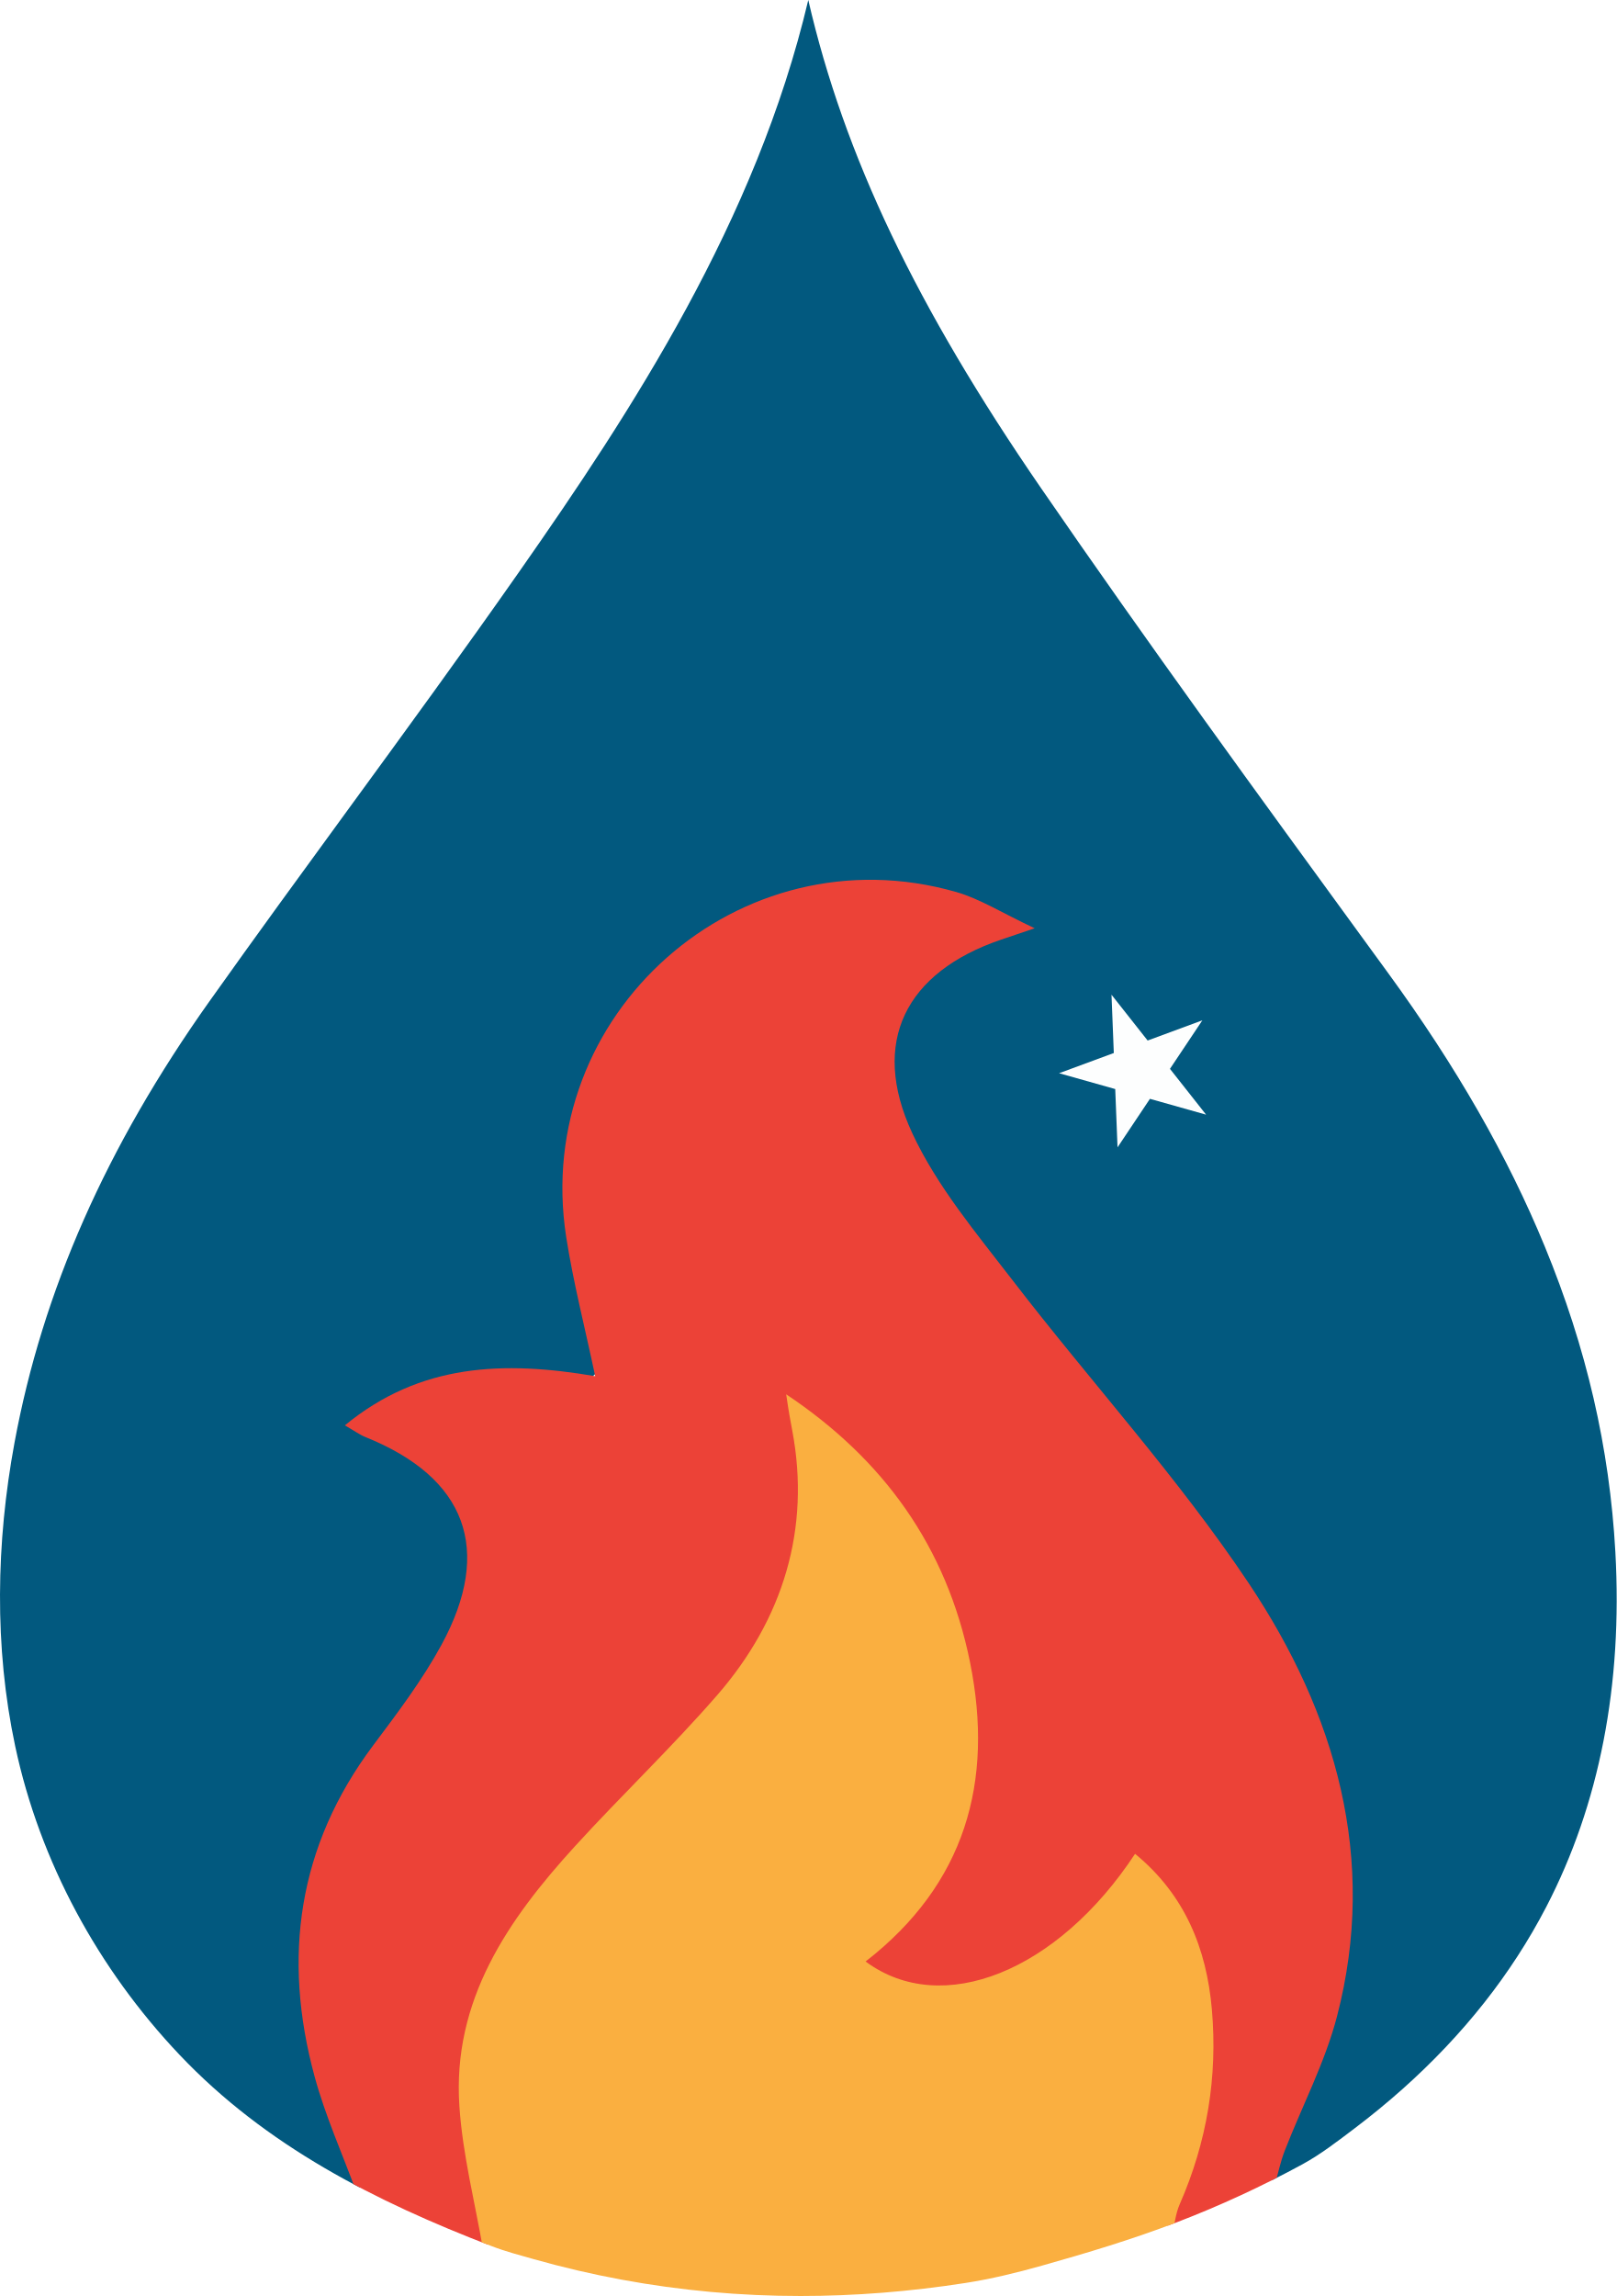
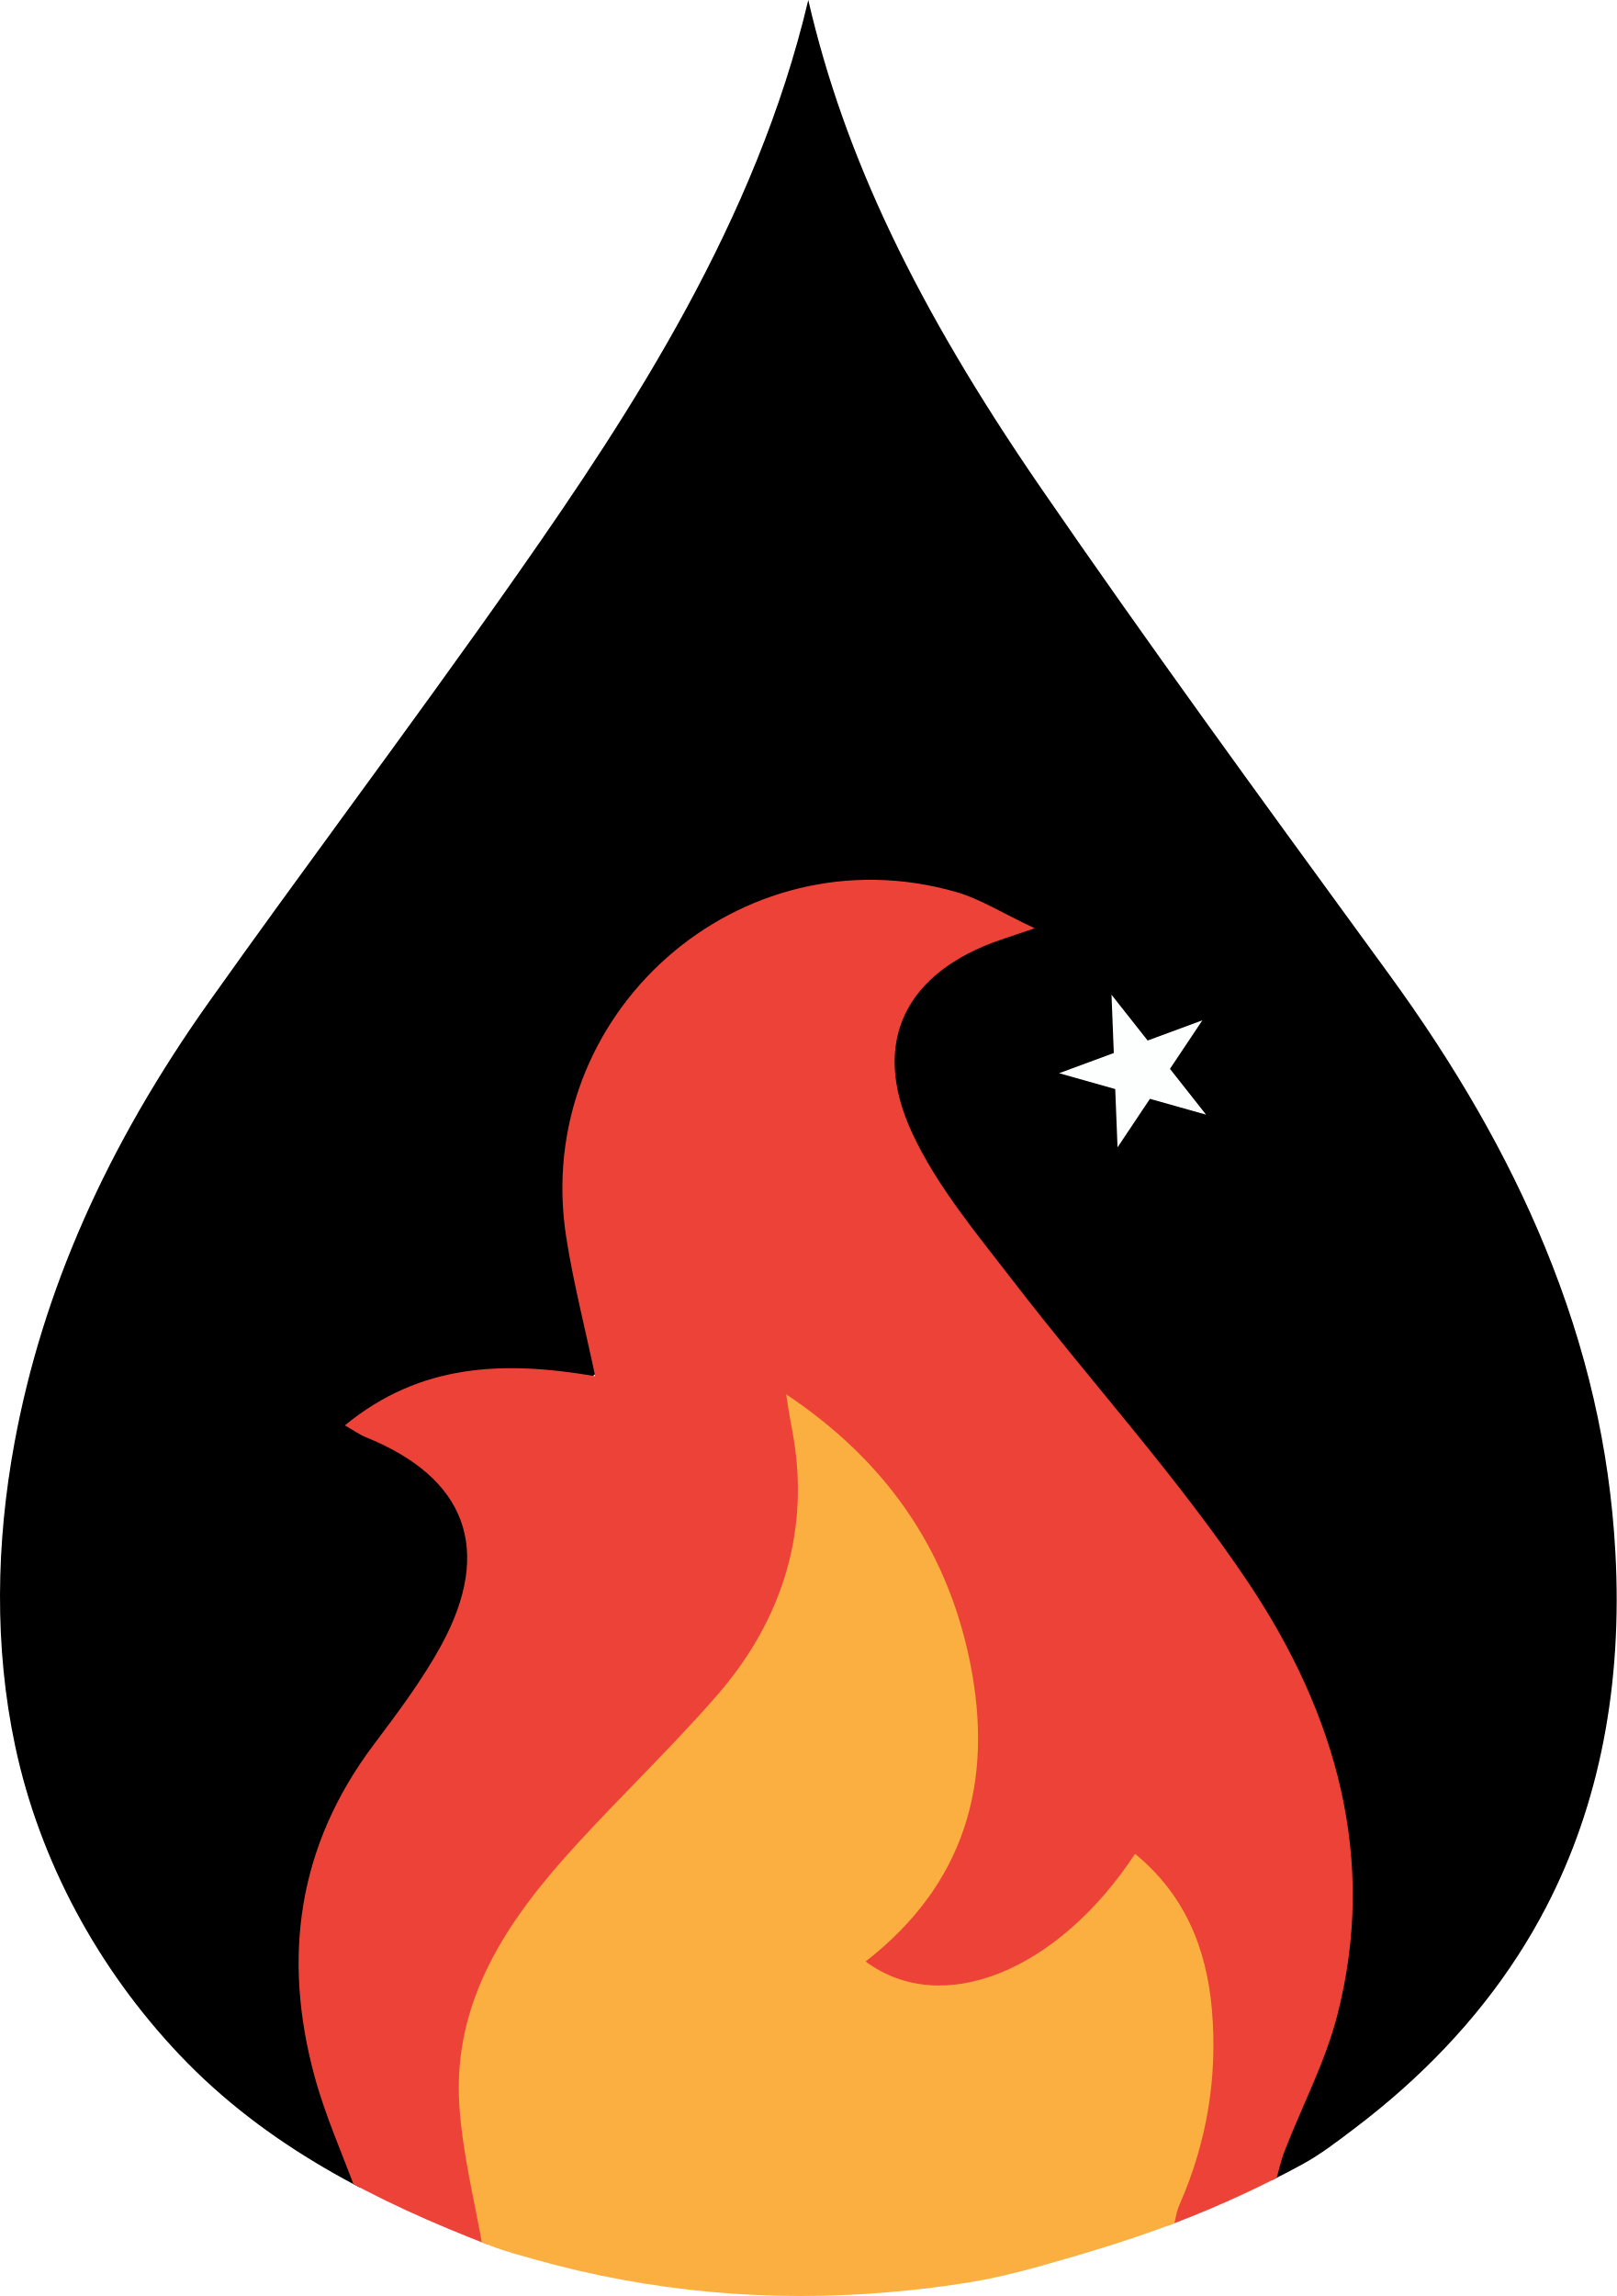
- <svg xmlns="http://www.w3.org/2000/svg" id="Layer_2" width="722.726" height="1026.211" data-name="Layer 2">
+ <svg xmlns="http://www.w3.org/2000/svg" id="Layer_2" width="722.726" height="1026.211" data-name="Layer 2" viewBox="0 0 722.726 1026.211">
  <defs>
    <clipPath id="clippath">
-       <path d="M357.918 1026.211c-13.422 0-26.844-.605-40.21-1.823a438 438 0 0 1-39.863-5.488 436 436 0 0 1-39.136-9.124c-6.3-1.779-12.762-3.477-18.875-5.83-52.007-20.01-100.906-44.72-139.667-85.638-36.218-38.233-62.38-86.222-73.37-137.825-9.467-44.455-8.548-91.09-.316-135.642 12.53-67.806 41.034-132.341 87.142-197.293 20.511-28.894 41.757-58.01 62.304-86.166 25.196-34.528 51.249-70.232 76.185-105.851C282.46 183.608 338.04 98.704 361.33 0c16.084 69.615 48.224 136.986 104.028 218.13 47.526 69.11 97.77 138.023 146.36 204.666l8.837 12.118c30.489 41.829 53.392 81.799 70.018 122.194 18.65 45.315 28.971 89.98 31.557 136.543 3.299 59.424-7.1 112.814-30.91 158.682-7.825 15.075-17.13 29.366-27.644 42.701-10.986 13.934-23.28 26.817-36.522 38.62a346 346 0 0 1-21.479 17.622c-7.46 5.643-15.117 11.588-23.342 16.07a467.5 467.5 0 0 1-56 25.864c-19.781 7.605-40.166 13.73-60.557 19.467-11.205 3.153-22.543 5.91-34.051 7.708-24.764 3.866-49.562 5.826-73.707 5.826" style="stroke-width:0px;fill:none" />
+       <path d="M357.918 1026.211c-13.422 0-26.844-.605-40.21-1.823a438 438 0 0 1-39.863-5.488 436 436 0 0 1-39.136-9.124c-6.3-1.779-12.762-3.477-18.875-5.83-52.007-20.01-100.906-44.72-139.667-85.638-36.218-38.233-62.38-86.222-73.37-137.825-9.467-44.455-8.548-91.09-.316-135.642 12.53-67.806 41.034-132.341 87.142-197.293 20.511-28.894 41.757-58.01 62.304-86.166 25.196-34.528 51.249-70.232 76.185-105.851C282.46 183.608 338.04 98.704 361.33 0c16.084 69.615 48.224 136.986 104.028 218.13 47.526 69.11 97.77 138.023 146.36 204.666l8.837 12.118c30.489 41.829 53.392 81.799 70.018 122.194 18.65 45.315 28.971 89.98 31.557 136.543 3.299 59.424-7.1 112.814-30.91 158.682-7.825 15.075-17.13 29.366-27.644 42.701-10.986 13.934-23.28 26.817-36.522 38.62a346 346 0 0 1-21.478 17.622c-7.462 5.643-15.118 11.588-23.343 16.07a467.5 467.5 0 0 1-56 25.865c-19.781 7.604-40.166 13.728-60.557 19.466-11.205 3.153-22.543 5.91-34.051 7.708-24.764 3.866-49.562 5.826-73.707 5.826" style="stroke-width:0;fill:none" />
    </clipPath>
-     <style>.cls-3{stroke-width:0px}.cls-3{fill:#02597f}</style>
  </defs>
  <g id="Layer_1-2" data-name="Layer 1" style="clip-path:url(#clippath)">
    <path d="M159.51 980.248c-5.217-2.067-10.83-3.47-15.596-6.299C28.114 905.191-22.808 783.555 2.945 644.19 16.552 570.55 47.991 505.616 90.69 445.466c45.676-64.343 93.228-127.363 138.476-192 55.434-79.185 107.1-160.566 129.219-256.67.227-.985 1.36-1.762 2.401-3.043 1.485 1.41 3.335 2.307 3.619 3.558 18.294 80.693 57.734 151.627 103.916 218.781 50.33 73.187 102.808 144.915 155.138 216.703 56.916 78.08 96.834 162.885 102.262 260.657 6.713 120.922-42.043 214.166-144.488 279.031-3.275 2.074-7.506 2.637-11.29 3.905-6.55-9.271-.04-16.911 3.786-24.264 10.894-20.936 18.178-42.845 22.669-66.056 9.8-50.645-2.6-97.333-23.511-142.724-23.037-50.004-58.077-91.62-93.255-133.152-19.632-23.176-41.572-44.452-58.765-69.623-12.59-18.432-23.108-37.771-23.95-61.14-1.003-27.872 11.373-46.842 36.087-58.626 4.074-1.943 9.148-2.291 12.047-7.066-3.576-7.153-11.031-7.933-17.436-9.872-93.469-28.294-185.94 53.315-170.053 149.774 2.477 15.046 6.49 29.661 9.945 44.45 3.605 15.434-1.282 20.588-17.14 19.116-21.175-1.965-42.093-1.828-62.28 5.84-7.5 2.85-15.716 4.779-20.496 12.084 1.265 5.239 5.837 5.63 9.411 7.257 26.267 11.954 40.244 39.238 34.533 67.614-4.025 19.995-14.316 36.842-26.29 52.945-13.575 18.258-28.505 35.713-36.1 57.732-16.018 46.436-12.711 91.905 6.326 136.782 3.005 7.082 9.649 13.992 4.04 22.788" class="cls-3" />
-     <path d="M159.51 980.248c-6.38-17.385-14.059-34.418-18.897-52.222-14.448-53.172-7.51-102.914 26.196-147.904 10.841-14.47 21.896-29.059 30.508-44.87 23.265-42.72 11.037-74.845-33.935-92.942-2.568-1.033-4.865-2.74-9.211-5.24 33.701-27.734 71.05-28.92 111.906-21.981-4.6-21.794-9.786-41.811-12.955-62.143-15.543-99.736 77.424-182.02 174.326-154.267 10.635 3.047 20.354 9.296 35.094 16.218-8.894 3.01-12 4.055-15.1 5.112-42.513 14.497-58.579 45.656-39.654 86.408 11.094 23.891 28.834 44.962 45.118 66.122 34.878 45.32 73.792 87.845 105.438 135.263 38.686 57.967 57.673 122.875 39.372 193.343-5.371 20.683-15.606 40.091-23.4 60.166-1.888 4.86-2.94 10.045-4.375 15.08.001-.002.243-.065.243-.065-1.799 1.985-4.991 1.28-6.686 3.465l-39.48 18.89c-5.692-7.57-1.154-14.6 1.536-21.42 9.82-24.9 13.319-50.691 11.659-77.274-1.463-23.42-9.898-43.72-24.9-60.305-9.53.888-10.893 7.52-14.163 11.965-24.591 33.42-58.607 42.471-97.66 37.18-16.286-2.206-19.448-11.959-7.367-23.889 16.551-16.345 30.27-33.914 35.344-57.143 10.482-48.002-.869-91.424-28.023-131.283-11.71-17.19-24.91-33.184-43.014-45.235-4.819 9.165-.926 16.596-.252 23.836 4.639 49.83-15.466 89.76-48.754 124.63-23.744 24.872-49.68 47.574-70.113 75.684-28.063 38.607-35.133 80.415-23.488 126.126 2.077 8.151 7.666 16.31 1.338 24.988l-52.946-22.896c-1.316-1.222-2.352-2.74-3.913-3.703z" style="stroke-width:0px;fill:#ec4237" />
-     <path d="M216.16 1006.541c-3.724-21.68-9.303-43.234-10.79-65.067-3.227-47.362 21.628-83.376 51.712-116.34 20.82-22.814 43.269-44.175 63.522-67.461 29.518-33.941 41.826-74.407 33.582-118.212-.945-5.023-1.457-7.586-2.73-16.261 43.332 28.898 71.711 67.963 82.175 119.703 10.848 53.646-2.24 99.278-46.672 133.8 34.194 25.357 85.977 4.338 120.458-48.125 22.284 18.291 31.972 42.315 34.345 69.611 2.617 30.102-2.18 59.232-14.406 87.059-1.826 4.156-2.252 8.926-3.332 13.423-30.587 8.638-60.677 20.4-91.845 25.266-73.02 11.401-145.471 6.501-216.018-17.396" style="stroke-width:0px;fill:#faaf40" />
-     <path d="m563.498 979.791 6.686-3.465zM159.302 979.942l3.911 3.702z" class="cls-3" />
-     <path d="m513.036 465.072 24.465-9.031-14.484 21.686 16.149 20.476-25.1-7.073-14.484 21.686-1.03-26.058-25.1-7.073 24.464-9.032-1.029-26.057z" style="fill:#fdfefe;stroke-width:0px" />
+     <path d="M159.51 980.248c-6.38-17.385-14.059-34.418-18.897-52.222-14.448-53.172-7.51-102.914 26.196-147.904 10.841-14.47 21.896-29.059 30.508-44.87 23.265-42.72 11.037-74.845-33.935-92.942-2.568-1.033-4.865-2.74-9.211-5.24 33.701-27.734 71.05-28.92 111.906-21.981-4.6-21.794-9.786-41.811-12.955-62.143-15.543-99.736 77.424-182.02 174.326-154.267 10.635 3.047 20.354 9.296 35.094 16.218-8.894 3.01-12 4.055-15.1 5.112-42.513 14.497-58.579 45.656-39.654 86.408 11.094 23.891 28.834 44.962 45.118 66.122 34.878 45.32 73.792 87.845 105.438 135.263 38.686 57.967 57.673 122.875 39.372 193.343-5.371 20.683-15.606 40.091-23.4 60.166-1.888 4.86-2.94 10.045-4.375 15.08.001-.002.243-.065.243-.065-1.799 1.985-4.991 1.28-6.686 3.465l-39.48 18.89c-5.692-7.57-1.154-14.6 1.536-21.42 9.82-24.9 13.319-50.691 11.659-77.274-1.463-23.42-9.898-43.72-24.9-60.305-9.53.888-10.893 7.52-14.163 11.965-24.591 33.42-58.607 42.471-97.66 37.18-16.286-2.206-19.448-11.959-7.367-23.889 16.551-16.345 30.27-33.914 35.344-57.143 10.482-48.002-.869-91.424-28.023-131.283-11.71-17.19-24.91-33.184-43.014-45.235-4.819 9.165-.926 16.596-.252 23.836 4.639 49.83-15.466 89.76-48.754 124.63-23.744 24.872-49.68 47.574-70.113 75.684-28.063 38.607-35.133 80.415-23.488 126.126 2.077 8.151 7.666 16.31 1.338 24.988l-52.946-22.896c-1.316-1.222-2.352-2.74-3.913-3.703Z" style="stroke-width:0;fill:#ec4237" />
+     <path d="M216.16 1006.541c-3.724-21.68-9.303-43.234-10.79-65.067-3.227-47.362 21.628-83.376 51.712-116.34 20.82-22.814 43.269-44.175 63.522-67.461 29.518-33.941 41.826-74.407 33.582-118.212-.945-5.023-1.457-7.586-2.73-16.261 43.332 28.898 71.711 67.963 82.175 119.703 10.848 53.646-2.24 99.278-46.672 133.8 34.194 25.357 85.977 4.338 120.458-48.125 22.284 18.291 31.972 42.315 34.345 69.611 2.617 30.102-2.18 59.232-14.406 87.059-1.826 4.156-2.252 8.926-3.332 13.423-30.587 8.638-60.677 20.4-91.845 25.266-73.02 11.401-145.471 6.501-216.018-17.396" style="stroke-width:0;fill:#faaf40" />
+     <path d="m563.498 979.791 6.686-3.465Z" class="cls-3" />
+     <path d="m159.302 979.942 3.911 3.702Z" class="cls-3" />
+     <path d="m513.036 465.072 24.464-9.032-14.483 21.687 16.149 20.476-25.101-7.073-14.483 21.686-1.03-26.058-25.1-7.073 24.464-9.032-1.029-26.057Z" style="fill:#fdfefe;stroke-width:0" />
  </g>
</svg>
